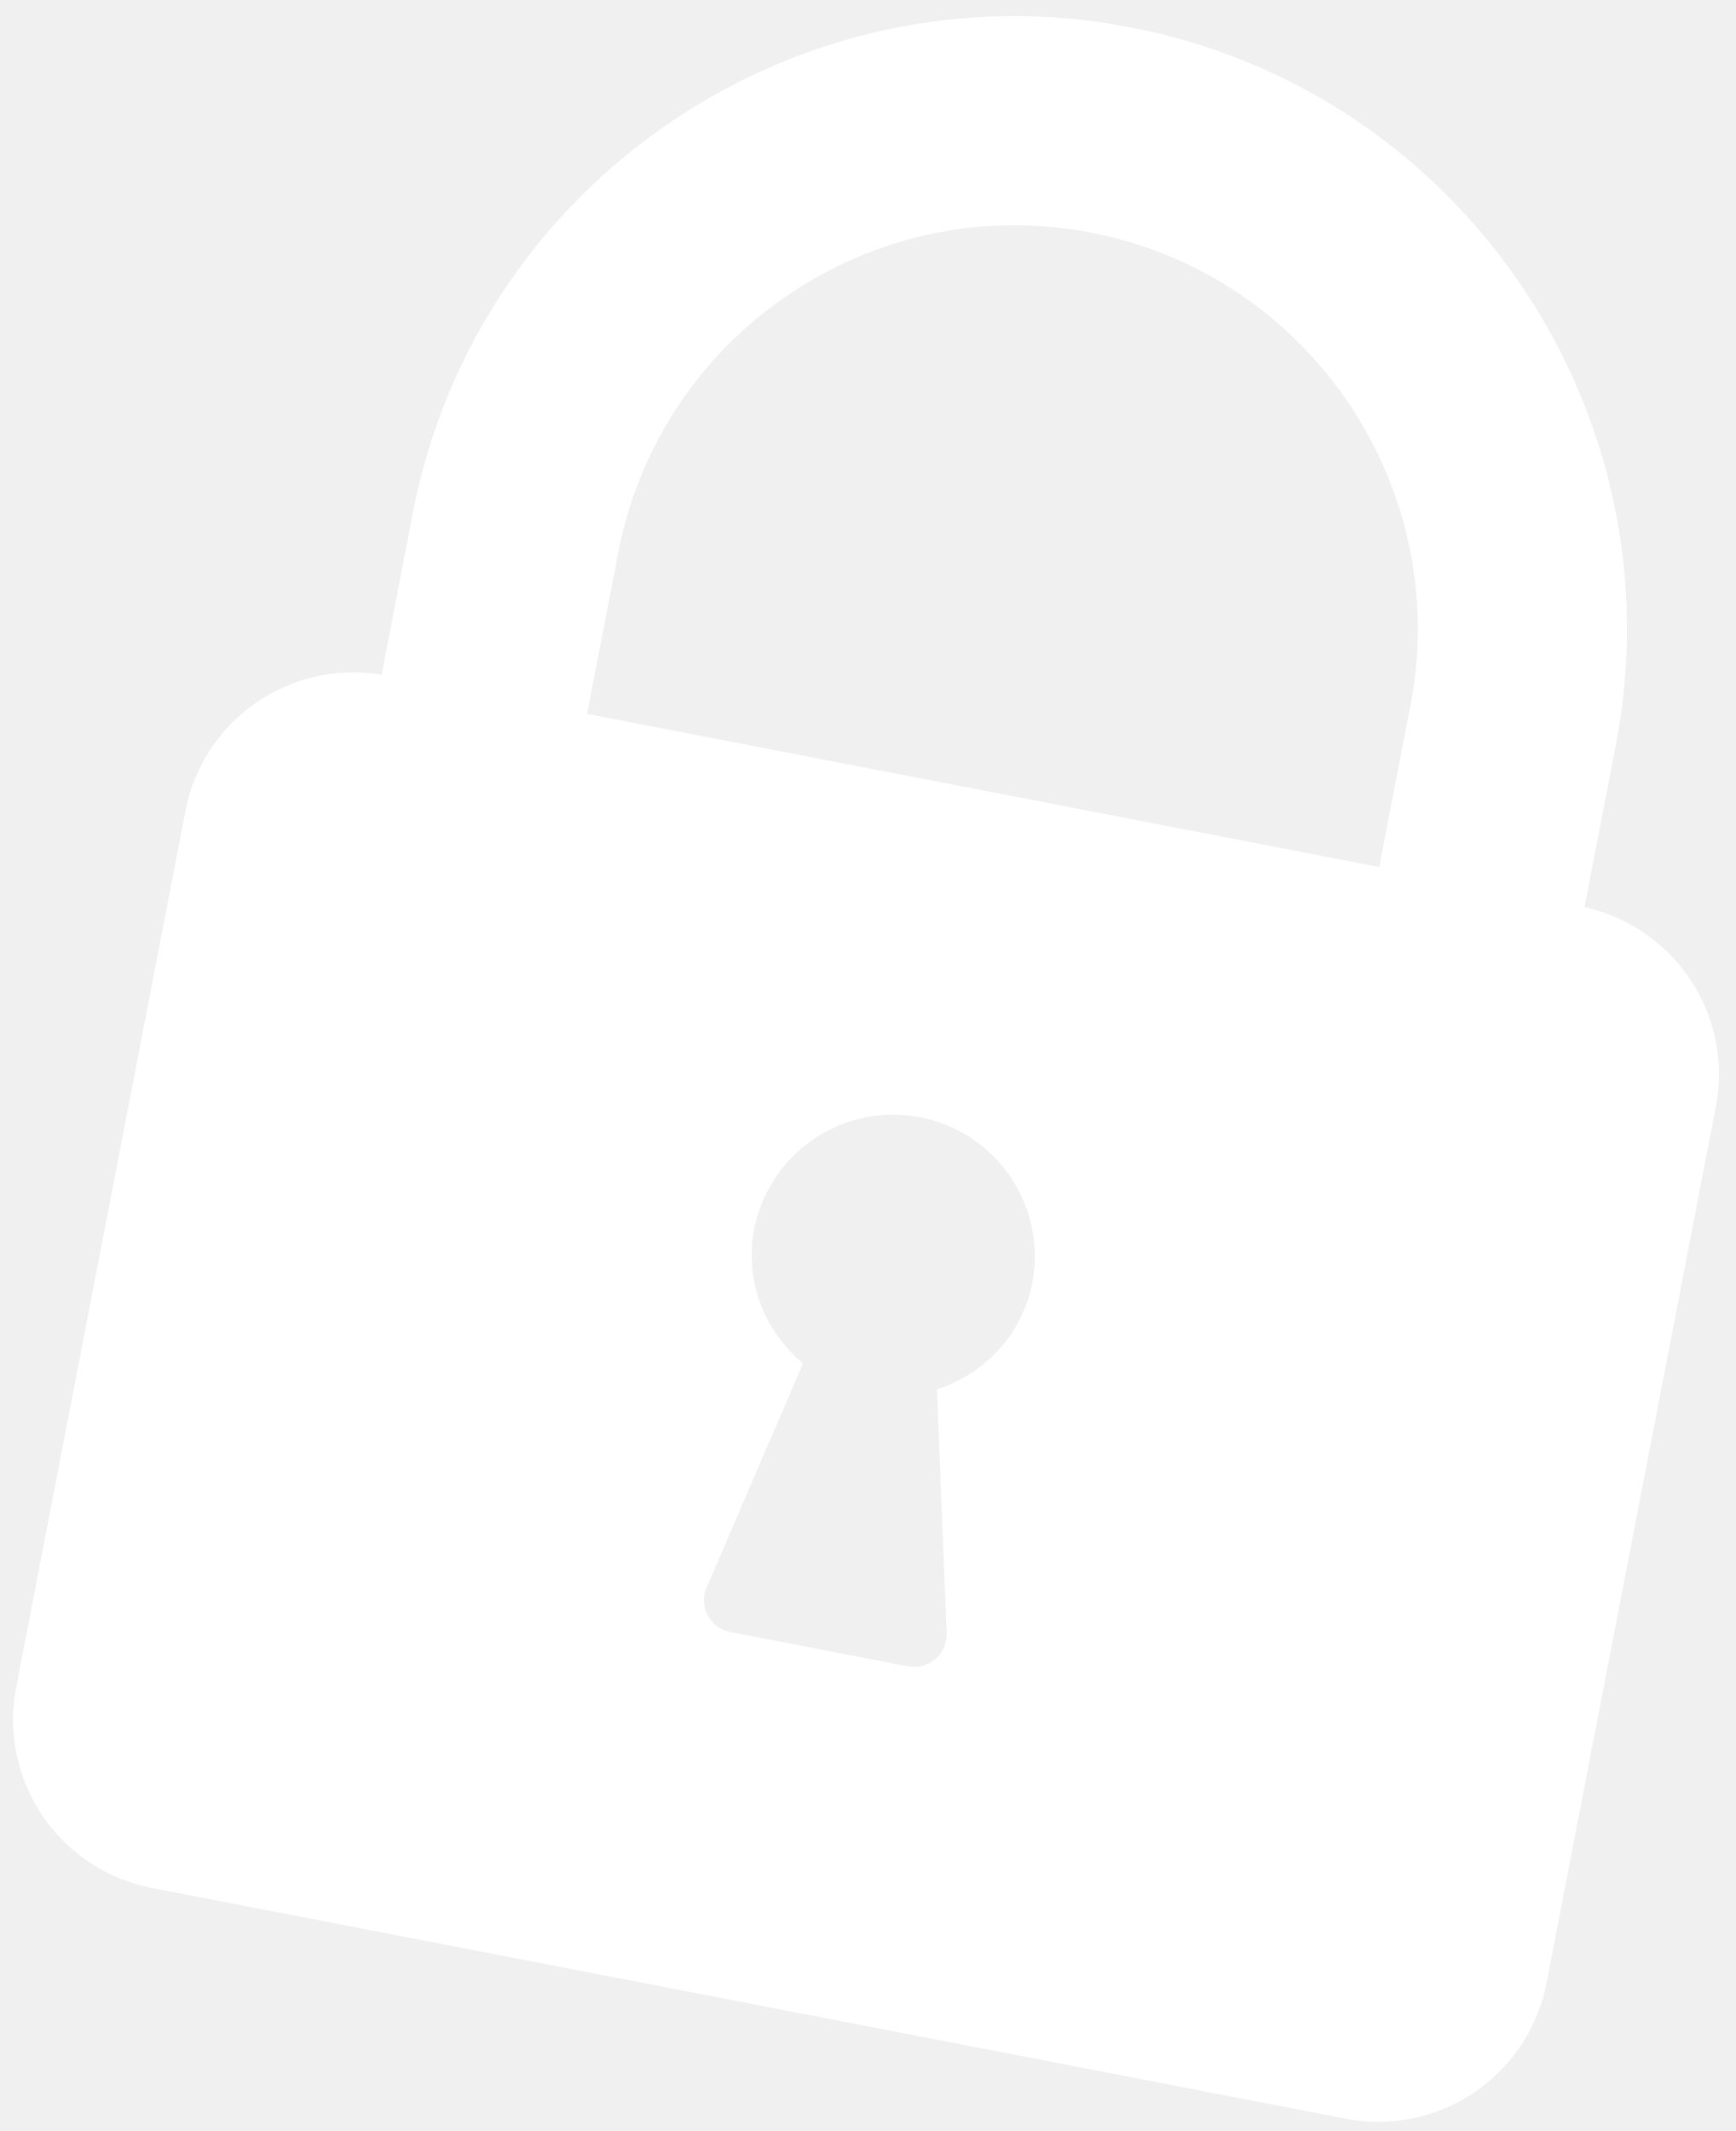
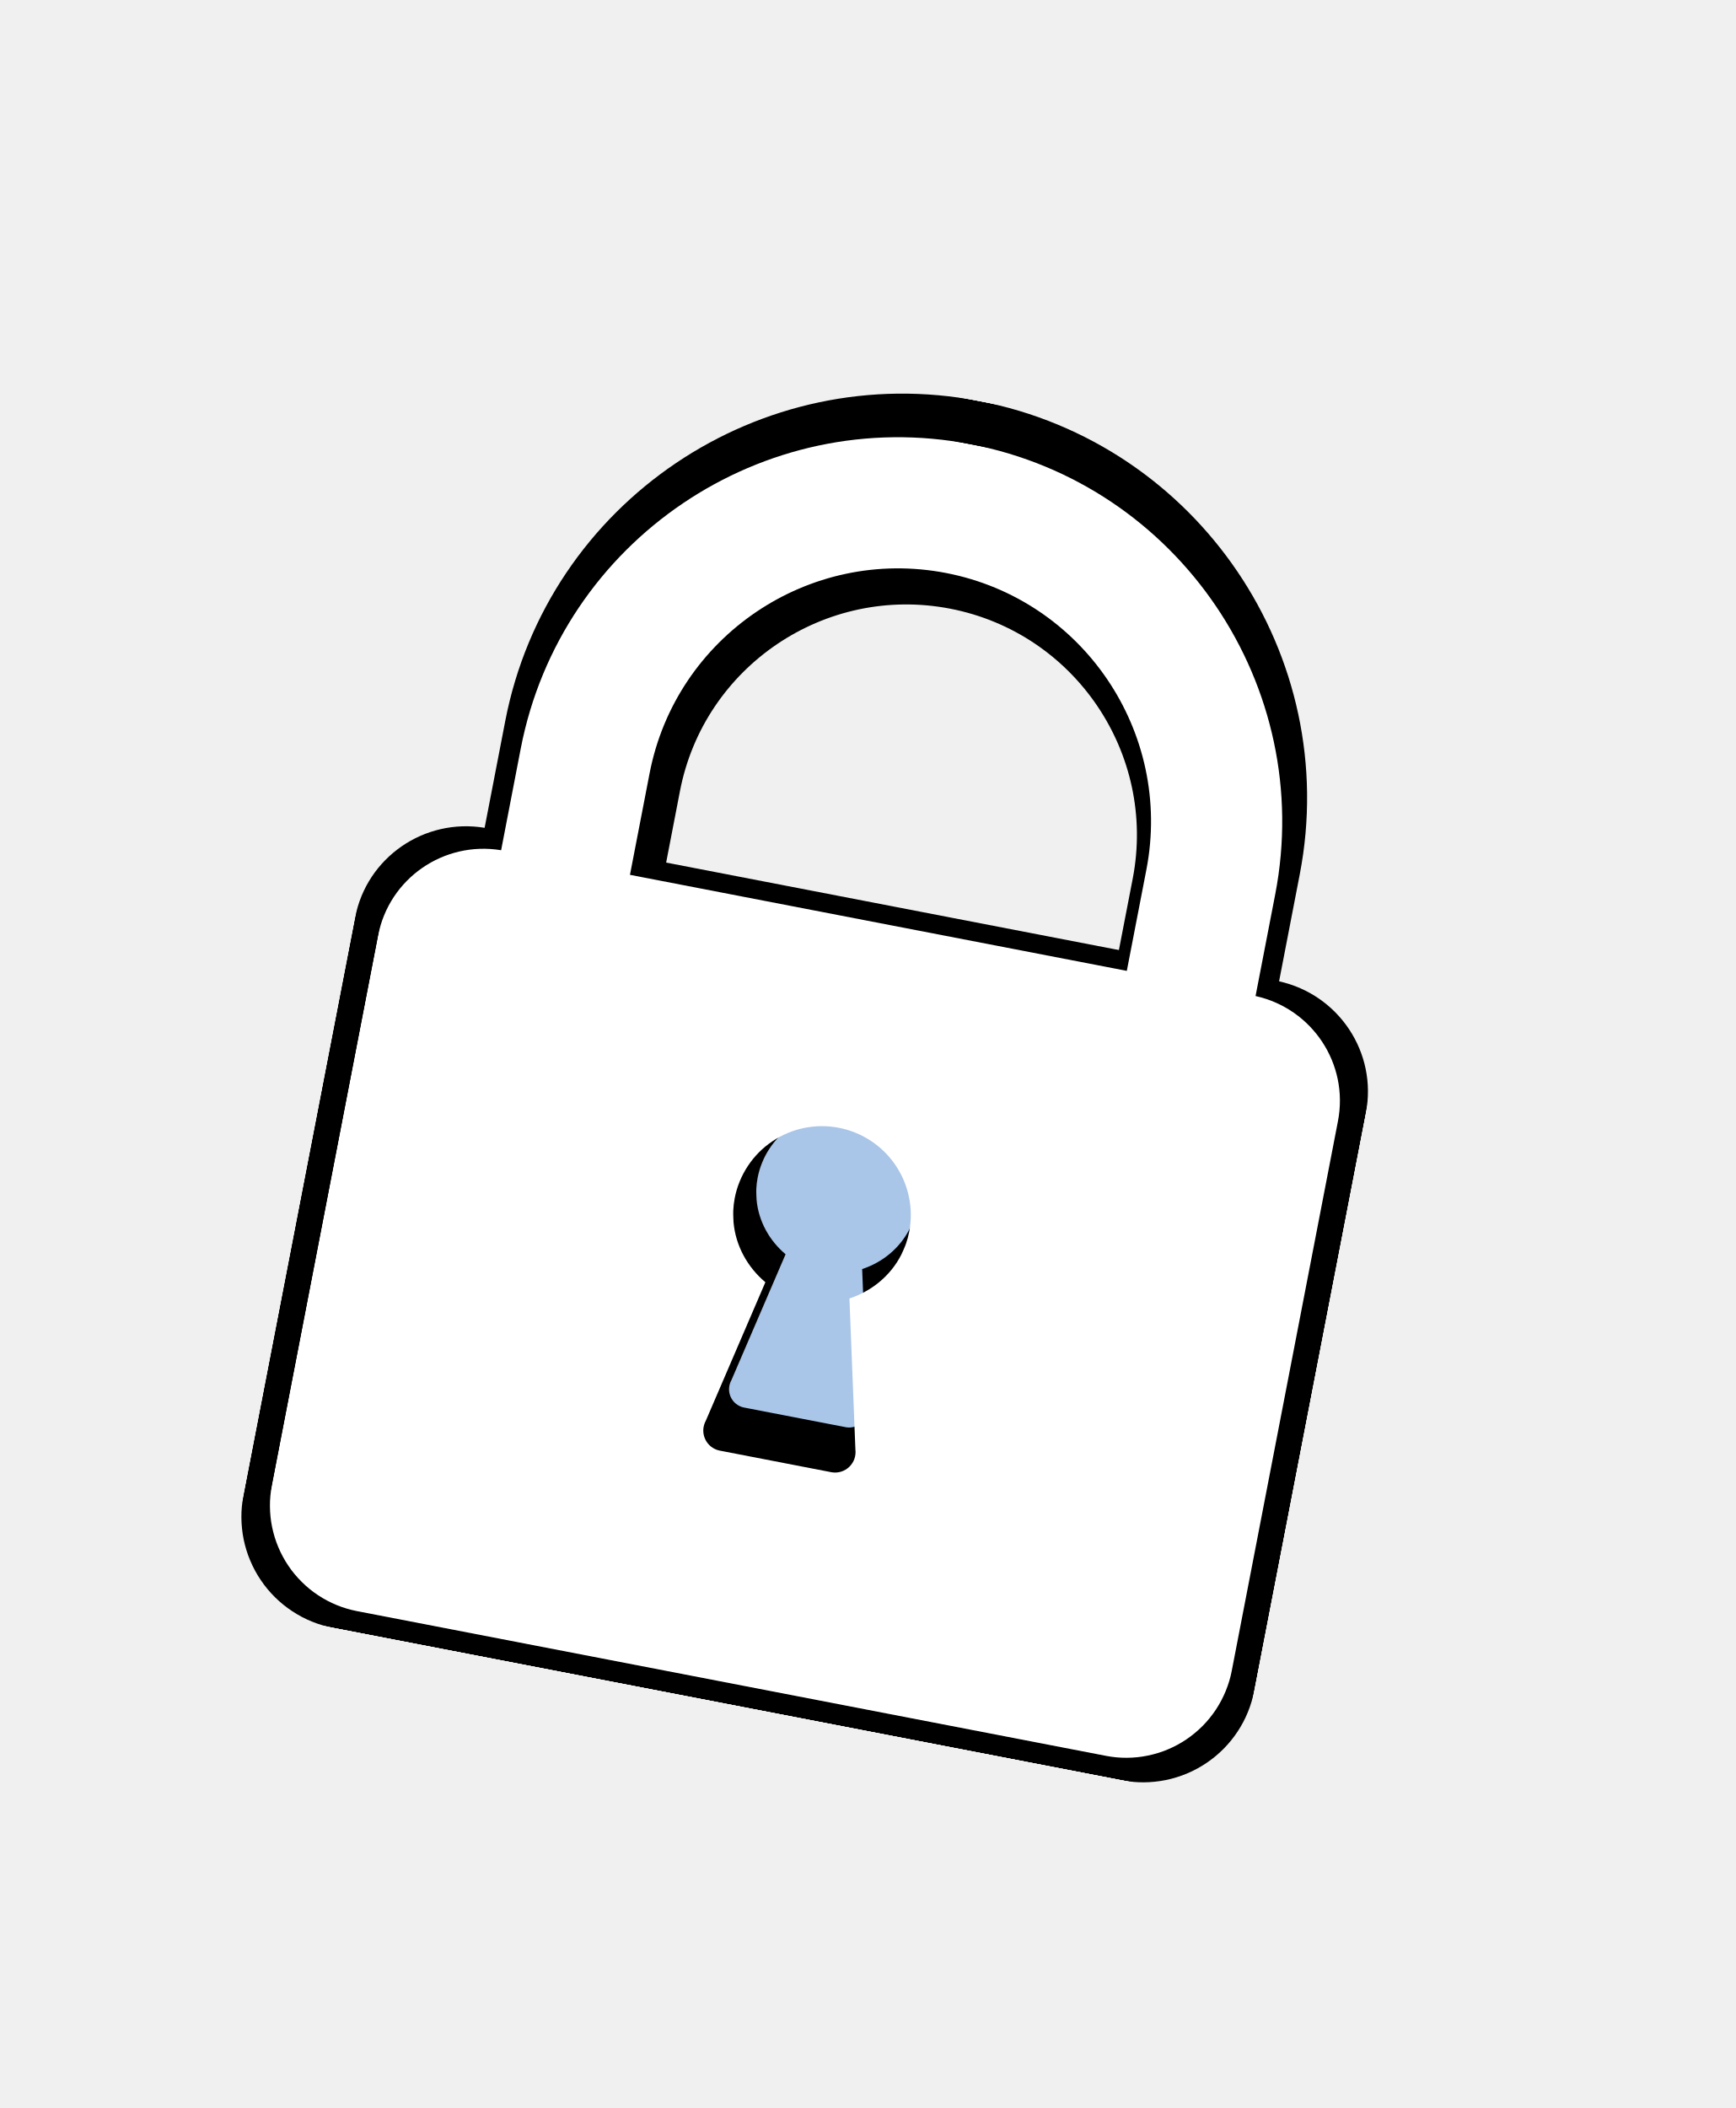
- <svg xmlns="http://www.w3.org/2000/svg" width="79" height="97" viewBox="0 0 79 97" fill="none">
-   <mask id="mask0_82_13960" style="mask-type:luminance" maskUnits="userSpaceOnUse" x="0" y="0" width="79" height="97">
-     <path d="M0.497 0.547H78.613V96.874H0.497V0.547Z" fill="white" />
-   </mask>
-   <g mask="url(#mask0_82_13960)">
-     <mask id="mask1_82_13960" style="mask-type:luminance" maskUnits="userSpaceOnUse" x="-1" y="-6" width="88" height="104">
-       <path d="M16.62 -5.492L86.493 8.011L69.104 97.999L-0.77 84.498L16.62 -5.492Z" fill="white" />
+ <svg xmlns="http://www.w3.org/2000/svg" width="126" height="153" viewBox="0 0 126 153" fill="none">
+   <g clip-path="url(#clip0_82_13825)">
+     <mask id="mask0_82_13825" style="mask-type:luminance" maskUnits="userSpaceOnUse" x="-171" y="-159" width="467" height="467">
+       <path d="M295.058 -158.232H-170.763V307.588H295.058V-158.232Z" fill="black" fill-opacity="0.15" />
    </mask>
-     <g mask="url(#mask1_82_13960)">
-       <mask id="mask2_82_13960" style="mask-type:luminance" maskUnits="userSpaceOnUse" x="-1" y="-6" width="88" height="104">
-         <path d="M16.62 -5.492L86.493 8.011L69.104 97.999L-0.77 84.498L16.62 -5.492Z" fill="white" />
+     <g mask="url(#mask0_82_13825)">
+       <mask id="mask1_82_13825" style="mask-type:luminance" maskUnits="userSpaceOnUse" x="45" y="37" width="95" height="96">
+         <path d="M139.308 37.776H45.377V132.187H139.308V37.776Z" fill="white" />
      </mask>
-       <g mask="url(#mask2_82_13960)">
-         <path d="M72.137 41.293L73.564 33.913C76.48 18.819 66.57 4.159 51.476 1.243C36.382 -1.674 21.718 8.233 18.799 23.331L17.375 30.71C13.219 30.023 9.246 32.749 8.443 36.91L0.736 76.794C0.688 77.045 0.65 77.298 0.628 77.552C0.603 77.807 0.592 78.061 0.594 78.318C0.596 78.573 0.609 78.827 0.635 79.082C0.661 79.336 0.701 79.589 0.751 79.838C0.804 80.089 0.867 80.336 0.942 80.581C1.017 80.825 1.105 81.064 1.204 81.3C1.303 81.536 1.414 81.766 1.536 81.991C1.657 82.216 1.788 82.434 1.932 82.646C2.075 82.858 2.228 83.062 2.391 83.258C2.554 83.455 2.728 83.642 2.91 83.822C3.091 84.001 3.28 84.174 3.479 84.335C3.677 84.496 3.883 84.645 4.097 84.786C4.31 84.928 4.529 85.057 4.755 85.177C4.982 85.297 5.212 85.404 5.45 85.501C5.686 85.596 5.927 85.683 6.173 85.754C6.416 85.827 6.665 85.888 6.916 85.937L61.268 96.439C61.519 96.488 61.772 96.523 62.026 96.548C62.281 96.572 62.536 96.583 62.792 96.582C63.047 96.58 63.301 96.567 63.556 96.54C63.81 96.514 64.063 96.475 64.312 96.422C64.563 96.372 64.81 96.308 65.055 96.233C65.299 96.158 65.538 96.07 65.774 95.971C66.01 95.872 66.24 95.761 66.465 95.64C66.69 95.518 66.909 95.385 67.12 95.243C67.332 95.099 67.536 94.947 67.732 94.782C67.929 94.62 68.118 94.447 68.298 94.266C68.478 94.084 68.648 93.893 68.809 93.695C68.97 93.496 69.12 93.292 69.262 93.079C69.402 92.865 69.531 92.645 69.651 92.42C69.771 92.193 69.878 91.961 69.975 91.725C70.07 91.488 70.157 91.248 70.23 91.003C70.303 90.758 70.363 90.51 70.411 90.26L78.118 50.374C78.923 46.213 76.25 42.203 72.137 41.293ZM46.758 59.283C46.68 59.513 46.442 60.03 46.421 60.069C45.641 61.601 44.265 62.715 42.657 63.244L43.091 74.205C43.104 74.319 43.106 74.435 43.093 74.549C43.081 74.666 43.055 74.778 43.018 74.886C42.979 74.997 42.928 75.1 42.864 75.197C42.803 75.295 42.73 75.385 42.645 75.465C42.561 75.546 42.469 75.615 42.37 75.673C42.269 75.733 42.164 75.778 42.054 75.813C41.943 75.847 41.829 75.868 41.713 75.875C41.597 75.882 41.483 75.877 41.369 75.858L33.22 74.282C33.105 74.257 32.997 74.22 32.892 74.169C32.787 74.121 32.69 74.059 32.6 73.986C32.51 73.913 32.43 73.831 32.358 73.739C32.287 73.647 32.227 73.548 32.181 73.441C32.132 73.337 32.098 73.226 32.076 73.112C32.053 72.999 32.046 72.883 32.05 72.767C32.055 72.651 32.074 72.539 32.106 72.427C32.138 72.314 32.181 72.21 32.237 72.107L36.556 62.065C35.26 60.975 34.399 59.427 34.245 57.716C34.242 57.673 34.212 57.106 34.225 56.861C34.238 56.559 34.274 56.262 34.33 55.966C34.41 55.55 34.53 55.146 34.691 54.753C34.85 54.362 35.047 53.989 35.281 53.635C35.513 53.281 35.779 52.954 36.076 52.652C36.374 52.351 36.698 52.083 37.05 51.846C37.4 51.608 37.771 51.407 38.162 51.243C38.551 51.078 38.954 50.955 39.369 50.868C39.785 50.784 40.204 50.741 40.627 50.737C41.05 50.736 41.47 50.775 41.887 50.855C42.303 50.936 42.707 51.056 43.098 51.215C43.492 51.376 43.864 51.572 44.216 51.806C44.57 52.038 44.897 52.304 45.199 52.602C45.5 52.901 45.77 53.225 46.006 53.575C46.243 53.927 46.444 54.298 46.608 54.687C46.771 55.079 46.897 55.481 46.981 55.897C47.067 56.31 47.11 56.73 47.112 57.155C47.114 57.578 47.075 57.997 46.994 58.413C46.936 58.708 46.859 58.999 46.758 59.283ZM62.792 39.466L26.727 32.496L28.15 25.137C30.071 15.191 39.721 8.665 49.669 10.588C59.617 12.511 66.136 22.161 64.215 32.107L62.792 39.466Z" fill="white" />
+       <g mask="url(#mask1_82_13825)">
+         <mask id="mask2_82_13825" style="mask-type:luminance" maskUnits="userSpaceOnUse" x="45" y="38" width="95" height="94">
+           <path d="M45.53 38.16H139.27V131.898H45.53V38.16Z" fill="white" />
+         </mask>
+         <g mask="url(#mask2_82_13825)">
+           <mask id="mask3_82_13825" style="mask-type:luminance" maskUnits="userSpaceOnUse" x="45" y="37" width="95" height="96">
+             <path d="M139.308 37.776H45.377V132.187H139.308V37.776Z" fill="white" />
+           </mask>
+           <g mask="url(#mask3_82_13825)">
+             <mask id="mask4_82_13825" style="mask-type:luminance" maskUnits="userSpaceOnUse" x="58" y="69" width="41" height="40">
+               <path d="M58.315 69.406H98.571V108.704H58.315V69.406Z" fill="white" />
+             </mask>
+             <g mask="url(#mask4_82_13825)">
+               <mask id="mask5_82_13825" style="mask-type:luminance" maskUnits="userSpaceOnUse" x="58" y="69" width="41" height="41">
+                 <path d="M78.586 69.591L98.373 89.378L78.174 109.579L58.385 89.79L78.586 69.591Z" fill="white" />
+               </mask>
+               <g mask="url(#mask5_82_13825)">
+                 <mask id="mask6_82_13825" style="mask-type:luminance" maskUnits="userSpaceOnUse" x="53" y="54" width="57" height="56">
+                   <path d="M85.282 54.244L109.606 78.567L78.273 109.9L53.95 85.576L85.282 54.244Z" fill="white" />
+                 </mask>
+                 <g mask="url(#mask6_82_13825)">
+                   <mask id="mask7_82_13825" style="mask-type:luminance" maskUnits="userSpaceOnUse" x="53" y="54" width="57" height="56">
+                     <path d="M85.282 54.244L109.606 78.567L78.273 109.9L53.95 85.576L85.282 54.244Z" fill="white" />
+                   </mask>
+                   <g mask="url(#mask7_82_13825)">
+                     <path d="M94.893 88.069L97.463 85.499C102.722 80.24 102.712 71.674 97.445 66.406C92.179 61.138 83.61 61.127 78.352 66.387L75.781 68.957C74.299 67.553 71.966 67.566 70.517 69.017L56.625 82.909C56.449 83.085 56.292 83.276 56.155 83.482C56.017 83.688 55.901 83.905 55.807 84.134C55.712 84.364 55.64 84.6 55.592 84.843C55.543 85.087 55.52 85.332 55.52 85.579C55.52 85.828 55.545 86.073 55.593 86.317C55.642 86.56 55.713 86.796 55.809 87.026C55.904 87.254 56.02 87.474 56.159 87.679C56.297 87.885 56.453 88.076 56.629 88.252L75.598 107.222C75.772 107.396 75.963 107.553 76.171 107.691C76.377 107.83 76.594 107.946 76.824 108.042C77.053 108.137 77.288 108.208 77.532 108.257C77.775 108.305 78.022 108.33 78.269 108.33C78.518 108.33 78.764 108.305 79.007 108.259C79.25 108.21 79.486 108.139 79.715 108.043C79.945 107.95 80.162 107.834 80.368 107.695C80.574 107.559 80.765 107.401 80.941 107.225L94.833 93.333C96.284 91.882 96.297 89.55 94.893 88.069ZM79.836 88.389C79.741 88.46 79.507 88.602 79.488 88.612C78.76 89.012 77.906 89.087 77.118 88.863L74.323 93.372C74.273 93.473 74.201 93.559 74.11 93.627C74.018 93.694 73.915 93.737 73.803 93.756C73.69 93.777 73.58 93.769 73.471 93.736C73.363 93.702 73.267 93.646 73.185 93.567L70.341 90.723C70.263 90.641 70.207 90.546 70.173 90.437C70.139 90.328 70.132 90.216 70.15 90.106C70.171 89.993 70.214 89.89 70.281 89.799C70.349 89.707 70.435 89.636 70.536 89.585L74.988 86.732C74.763 85.944 74.836 85.09 75.239 84.362C75.248 84.344 75.39 84.109 75.461 84.014C75.549 83.896 75.643 83.787 75.746 83.684C75.892 83.538 76.049 83.409 76.219 83.295C76.39 83.181 76.57 83.085 76.759 83.007C76.948 82.928 77.142 82.87 77.345 82.831C77.545 82.79 77.749 82.771 77.953 82.771C78.159 82.771 78.361 82.792 78.563 82.831C78.764 82.87 78.96 82.93 79.149 83.009C79.338 83.087 79.518 83.185 79.688 83.299C79.861 83.413 80.018 83.542 80.162 83.686C80.308 83.832 80.437 83.99 80.551 84.16C80.666 84.33 80.763 84.512 80.842 84.701C80.92 84.89 80.978 85.087 81.019 85.287C81.059 85.487 81.079 85.691 81.079 85.895C81.079 86.101 81.061 86.303 81.019 86.506C80.98 86.706 80.92 86.903 80.843 87.092C80.765 87.281 80.668 87.46 80.555 87.631C80.441 87.801 80.312 87.958 80.166 88.103C80.063 88.206 79.952 88.301 79.836 88.389ZM91.638 84.798L79.05 72.213L81.615 69.65C85.078 66.185 90.718 66.189 94.191 69.661C97.662 73.132 97.665 78.77 94.2 82.236L91.638 84.798Z" fill="black" />
+                   </g>
+                 </g>
+               </g>
+             </g>
+             <mask id="mask8_82_13825" style="mask-type:luminance" maskUnits="userSpaceOnUse" x="47" y="51" width="79" height="79">
+               <path d="M47.775 51.675H125.412V129.312H47.775V51.675Z" fill="white" />
+             </mask>
+             <g mask="url(#mask8_82_13825)">
+               <mask id="mask9_82_13825" style="mask-type:luminance" maskUnits="userSpaceOnUse" x="45" y="38" width="95" height="94">
+                 <path d="M98.375 38.27L139.189 79.085L86.418 131.853L45.606 91.039L98.375 38.27Z" fill="white" />
+               </mask>
+               <g mask="url(#mask9_82_13825)">
+                 <mask id="mask10_82_13825" style="mask-type:luminance" maskUnits="userSpaceOnUse" x="45" y="38" width="95" height="94">
+                   <path d="M98.377 38.27L139.191 79.085L86.421 131.853L45.608 91.039L98.377 38.27Z" fill="white" />
+                 </mask>
+                 <g mask="url(#mask10_82_13825)">
+                   <mask id="mask11_82_13825" style="mask-type:luminance" maskUnits="userSpaceOnUse" x="45" y="38" width="95" height="94">
+                     <path d="M98.379 38.27L139.193 79.085L86.422 131.853L45.61 91.039L98.379 38.27Z" fill="white" />
+                   </mask>
+                   <g mask="url(#mask11_82_13825)">
+                     <path d="M114.423 95.098L118.752 90.77C127.608 81.914 127.623 67.514 118.787 58.678C109.949 49.84 95.548 49.851 86.691 58.708L82.361 63.038C79.877 60.683 75.957 60.715 73.516 63.156L50.115 86.554C49.822 86.85 49.558 87.172 49.325 87.519C49.093 87.865 48.897 88.232 48.738 88.617C48.577 89.001 48.457 89.4 48.374 89.808C48.292 90.218 48.251 90.63 48.251 91.047C48.251 91.465 48.29 91.877 48.371 92.287C48.453 92.695 48.573 93.092 48.732 93.477C48.891 93.861 49.086 94.228 49.318 94.574C49.548 94.921 49.81 95.241 50.106 95.535L81.927 127.355C82.221 127.651 82.541 127.913 82.887 128.145C83.234 128.376 83.6 128.57 83.984 128.729C84.37 128.888 84.767 129.01 85.175 129.091C85.585 129.171 85.997 129.212 86.414 129.21C86.832 129.21 87.243 129.169 87.653 129.087C88.061 129.006 88.46 128.885 88.844 128.726C89.23 128.565 89.597 128.37 89.943 128.138C90.291 127.906 90.611 127.642 90.907 127.346L114.306 103.947C116.747 101.506 116.778 97.584 114.423 95.098ZM89.114 95.686C88.954 95.806 88.558 96.046 88.528 96.062C87.302 96.74 85.868 96.866 84.542 96.491L79.83 104.082C79.787 104.166 79.737 104.245 79.675 104.318C79.615 104.389 79.546 104.455 79.471 104.511C79.394 104.567 79.314 104.614 79.226 104.651C79.139 104.687 79.05 104.715 78.956 104.73C78.862 104.747 78.769 104.752 78.675 104.747C78.582 104.739 78.488 104.724 78.398 104.696C78.308 104.668 78.222 104.631 78.142 104.584C78.059 104.535 77.984 104.479 77.917 104.414L73.145 99.644C73.08 99.574 73.023 99.499 72.977 99.419C72.928 99.337 72.891 99.252 72.864 99.161C72.836 99.071 72.82 98.979 72.814 98.885C72.808 98.79 72.814 98.696 72.829 98.605C72.846 98.511 72.872 98.421 72.909 98.333C72.947 98.247 72.994 98.167 73.05 98.09C73.106 98.013 73.169 97.946 73.243 97.884C73.314 97.824 73.392 97.772 73.477 97.729L80.97 92.919C80.596 91.594 80.721 90.16 81.399 88.936C81.416 88.904 81.656 88.507 81.775 88.348C81.921 88.151 82.082 87.966 82.254 87.792C82.5 87.549 82.764 87.329 83.052 87.138C83.338 86.946 83.64 86.785 83.96 86.652C84.278 86.519 84.606 86.42 84.945 86.352C85.282 86.285 85.624 86.251 85.969 86.249C86.313 86.249 86.654 86.283 86.993 86.35C87.33 86.416 87.659 86.515 87.977 86.646C88.296 86.779 88.597 86.94 88.883 87.131C89.17 87.322 89.436 87.539 89.679 87.782C89.922 88.026 90.139 88.292 90.33 88.578C90.521 88.865 90.682 89.166 90.815 89.484C90.946 89.804 91.046 90.132 91.113 90.469C91.178 90.808 91.212 91.148 91.212 91.493C91.212 91.837 91.177 92.18 91.109 92.517C91.042 92.856 90.943 93.183 90.81 93.503C90.677 93.822 90.516 94.123 90.323 94.411C90.132 94.698 89.913 94.964 89.67 95.207C89.496 95.379 89.31 95.54 89.114 95.686ZM108.963 89.613L87.848 68.499L92.165 64.182C98 58.347 107.48 58.336 113.304 64.159C119.128 69.983 119.113 79.461 113.28 85.296L108.963 89.613Z" fill="black" />
+                   </g>
+                 </g>
+               </g>
+             </g>
+             <mask id="mask12_82_13825" style="mask-type:luminance" maskUnits="userSpaceOnUse" x="54" y="56" width="68" height="68">
+               <path d="M54.482 56.467H121.576V123.56H54.482V56.467Z" fill="white" />
+             </mask>
+             <g mask="url(#mask12_82_13825)">
+               <mask id="mask13_82_13825" style="mask-type:luminance" maskUnits="userSpaceOnUse" x="52" y="45" width="82" height="81">
+                 <path d="M97.983 45.009L133.437 80.463L88.087 125.811L52.633 90.357L97.983 45.009Z" fill="white" />
+               </mask>
+               <g mask="url(#mask13_82_13825)">
+                 <mask id="mask14_82_13825" style="mask-type:luminance" maskUnits="userSpaceOnUse" x="52" y="45" width="82" height="81">
+                   <path d="M97.983 45.009L133.437 80.463L88.087 125.811L52.633 90.357L97.983 45.009Z" fill="white" />
+                 </mask>
+                 <g mask="url(#mask14_82_13825)">
+                   <mask id="mask15_82_13825" style="mask-type:luminance" maskUnits="userSpaceOnUse" x="52" y="45" width="82" height="81">
+                     <path d="M97.983 45.009L133.437 80.463L88.087 125.811L52.633 90.357L97.983 45.009Z" fill="white" />
+                   </mask>
+                   <g mask="url(#mask15_82_13825)">
+                     <path d="M112.113 94.186L115.833 90.466C123.443 82.856 123.388 70.413 115.711 62.736C108.034 55.059 95.589 54.999 87.979 62.61L84.257 66.332C82.099 64.286 78.71 64.293 76.614 66.392L56.505 86.501C56.252 86.754 56.025 87.029 55.827 87.329C55.627 87.628 55.46 87.943 55.323 88.276C55.187 88.607 55.084 88.95 55.016 89.303C54.947 89.656 54.913 90.013 54.915 90.373C54.917 90.734 54.953 91.089 55.024 91.443C55.097 91.797 55.202 92.141 55.342 92.475C55.48 92.808 55.651 93.124 55.853 93.426C56.053 93.725 56.282 94.004 56.538 94.261L84.184 121.905C84.441 122.161 84.718 122.39 85.019 122.592C85.319 122.794 85.637 122.964 85.97 123.103C86.303 123.242 86.646 123.348 87 123.419C87.354 123.492 87.711 123.528 88.071 123.53C88.432 123.532 88.788 123.498 89.141 123.429C89.495 123.361 89.838 123.258 90.169 123.122C90.502 122.985 90.817 122.818 91.116 122.618C91.414 122.42 91.691 122.193 91.944 121.94L112.053 101.831C114.152 99.733 114.159 96.344 112.113 94.186ZM90.246 94.575C90.109 94.676 89.767 94.882 89.74 94.897C88.685 95.476 87.445 95.579 86.3 95.249L82.264 101.786C82.228 101.859 82.183 101.927 82.131 101.988C82.078 102.05 82.02 102.104 81.955 102.153C81.889 102.202 81.818 102.241 81.743 102.273C81.668 102.305 81.591 102.327 81.511 102.342C81.43 102.355 81.35 102.359 81.268 102.353C81.187 102.348 81.107 102.333 81.03 102.309C80.951 102.284 80.876 102.252 80.805 102.211C80.736 102.168 80.671 102.119 80.611 102.063L76.466 97.919C76.41 97.859 76.361 97.793 76.318 97.724C76.277 97.653 76.245 97.578 76.221 97.501C76.196 97.422 76.181 97.342 76.176 97.261C76.17 97.179 76.174 97.099 76.189 97.018C76.202 96.938 76.224 96.861 76.256 96.786C76.288 96.711 76.327 96.64 76.376 96.575C76.425 96.511 76.479 96.451 76.541 96.398C76.604 96.346 76.672 96.303 76.743 96.266L83.196 92.145C82.866 90.998 82.968 89.758 83.548 88.704C83.563 88.676 83.767 88.336 83.87 88.199C83.995 88.029 84.134 87.87 84.282 87.722C84.491 87.512 84.72 87.325 84.967 87.16C85.214 86.995 85.474 86.857 85.749 86.745C86.025 86.63 86.307 86.546 86.599 86.49C86.891 86.432 87.185 86.404 87.483 86.406C87.78 86.407 88.076 86.438 88.368 86.496C88.66 86.555 88.945 86.643 89.22 86.758C89.497 86.874 89.759 87.014 90.006 87.181C90.255 87.347 90.486 87.536 90.697 87.748C90.909 87.959 91.098 88.19 91.264 88.437C91.431 88.686 91.571 88.948 91.686 89.223C91.802 89.5 91.889 89.783 91.948 90.077C92.007 90.369 92.037 90.663 92.039 90.96C92.039 91.26 92.013 91.554 91.955 91.846C91.899 92.138 91.813 92.421 91.701 92.696C91.588 92.971 91.45 93.231 91.285 93.478C91.12 93.725 90.933 93.954 90.723 94.161C90.573 94.311 90.414 94.448 90.246 94.575ZM107.367 89.42L89.023 71.076L92.734 67.367C97.747 62.352 105.939 62.388 110.999 67.448C116.059 72.506 116.091 80.696 111.078 85.711L107.367 89.42Z" fill="black" />
+                   </g>
+                 </g>
+               </g>
+             </g>
+             <mask id="mask16_82_13825" style="mask-type:luminance" maskUnits="userSpaceOnUse" x="50" y="54" width="74" height="74">
+               <path d="M50.168 54.071H123.492V127.395H50.168V54.071Z" fill="white" />
+             </mask>
+             <g mask="url(#mask16_82_13825)">
+               <mask id="mask17_82_13825" style="mask-type:luminance" maskUnits="userSpaceOnUse" x="47" y="41" width="90" height="89">
+                 <path d="M97.661 41.042L136.414 79.795L86.53 129.679L47.777 90.926L97.661 41.042Z" fill="white" />
+               </mask>
+               <g mask="url(#mask17_82_13825)">
+                 <mask id="mask18_82_13825" style="mask-type:luminance" maskUnits="userSpaceOnUse" x="47" y="41" width="90" height="89">
+                   <path d="M97.664 41.042L136.417 79.795L86.533 129.679L47.78 90.926L97.664 41.042Z" fill="white" />
+                 </mask>
+                 <g mask="url(#mask18_82_13825)">
+                   <mask id="mask19_82_13825" style="mask-type:luminance" maskUnits="userSpaceOnUse" x="47" y="41" width="90" height="89">
+                     <path d="M97.665 41.042L136.418 79.795L86.534 129.679L47.781 90.926L97.665 41.042Z" fill="white" />
+                   </mask>
+                   <g mask="url(#mask19_82_13825)">
+                     <path d="M112.983 94.918L117.075 90.823C125.447 82.454 125.432 68.81 117.041 60.42C108.651 52.029 95.007 52.011 86.634 60.382L82.541 64.475C80.183 62.239 76.469 62.262 74.16 64.568L52.041 86.688C51.762 86.967 51.513 87.27 51.294 87.6C51.075 87.927 50.889 88.274 50.739 88.639C50.588 89.004 50.474 89.38 50.399 89.768C50.322 90.153 50.283 90.544 50.283 90.939C50.285 91.335 50.322 91.726 50.401 92.113C50.477 92.501 50.592 92.877 50.743 93.242C50.895 93.609 51.08 93.955 51.301 94.283C51.52 94.612 51.771 94.916 52.05 95.197L82.263 125.409C82.543 125.688 82.847 125.939 83.176 126.158C83.504 126.379 83.85 126.564 84.217 126.716C84.582 126.867 84.958 126.982 85.346 127.058C85.733 127.137 86.125 127.176 86.52 127.176C86.915 127.176 87.306 127.139 87.692 127.062C88.079 126.985 88.455 126.871 88.82 126.721C89.185 126.57 89.532 126.384 89.859 126.165C90.189 125.946 90.492 125.697 90.771 125.418L112.891 103.299C115.199 100.992 115.22 97.276 112.983 94.918ZM89.006 95.421C88.856 95.533 88.481 95.76 88.451 95.777C87.293 96.415 85.934 96.531 84.677 96.174L80.23 103.357C80.188 103.435 80.14 103.51 80.082 103.578C80.025 103.647 79.96 103.707 79.889 103.761C79.816 103.813 79.739 103.858 79.657 103.892C79.574 103.928 79.49 103.952 79.402 103.967C79.314 103.984 79.224 103.988 79.136 103.982C79.046 103.976 78.959 103.959 78.874 103.933C78.788 103.907 78.706 103.871 78.629 103.827C78.552 103.782 78.481 103.727 78.416 103.666L73.885 99.135C73.823 99.072 73.771 99 73.726 98.924C73.679 98.845 73.644 98.764 73.618 98.678C73.591 98.594 73.576 98.506 73.571 98.416C73.565 98.326 73.569 98.239 73.584 98.15C73.599 98.062 73.625 97.976 73.661 97.896C73.694 97.814 73.739 97.737 73.792 97.664C73.846 97.593 73.906 97.527 73.975 97.471C74.043 97.413 74.117 97.364 74.196 97.323L81.285 92.783C80.928 91.525 81.044 90.166 81.684 89.009C81.699 88.979 81.926 88.603 82.038 88.453C82.177 88.266 82.328 88.092 82.493 87.927C82.723 87.697 82.974 87.491 83.245 87.31C83.517 87.128 83.803 86.976 84.105 86.851C84.406 86.725 84.717 86.632 85.037 86.568C85.357 86.505 85.681 86.473 86.007 86.475C86.334 86.475 86.656 86.507 86.976 86.57C87.298 86.634 87.609 86.729 87.91 86.855C88.212 86.98 88.498 87.134 88.772 87.315C89.043 87.497 89.294 87.703 89.526 87.935C89.756 88.165 89.962 88.416 90.144 88.689C90.325 88.961 90.479 89.247 90.604 89.549C90.73 89.85 90.825 90.163 90.889 90.483C90.953 90.803 90.984 91.127 90.986 91.452C90.986 91.78 90.954 92.102 90.891 92.422C90.827 92.742 90.734 93.053 90.608 93.354C90.484 93.658 90.331 93.944 90.149 94.214C89.968 94.485 89.762 94.736 89.532 94.966C89.367 95.131 89.193 95.283 89.006 95.421ZM107.797 89.708L87.751 69.66L91.831 65.581C97.347 60.064 106.329 60.074 111.859 65.603C117.387 71.133 117.395 80.112 111.878 85.627L107.797 89.708Z" fill="black" />
+                   </g>
+                 </g>
+               </g>
+             </g>
+           </g>
+         </g>
+       </g>
+     </g>
+     <mask id="mask20_82_13825" style="mask-type:luminance" maskUnits="userSpaceOnUse" x="28" y="69" width="43" height="45">
+       <path d="M28.602 69.887H70.775V113.018H28.602V69.887Z" fill="white" />
+     </mask>
+     <g mask="url(#mask20_82_13825)">
+       <mask id="mask21_82_13825" style="mask-type:luminance" maskUnits="userSpaceOnUse" x="28" y="70" width="44" height="44">
+         <path d="M35.862 70.027L71.857 76.984L64.833 113.333L28.838 106.377L35.862 70.027Z" fill="white" />
+       </mask>
+       <g mask="url(#mask21_82_13825)">
+         <mask id="mask22_82_13825" style="mask-type:luminance" maskUnits="userSpaceOnUse" x="20" y="48" width="56" height="66">
+           <path d="M31.906 48.679L75.667 57.135L64.757 113.599L20.996 105.143L31.906 48.679Z" fill="white" />
+         </mask>
+         <g mask="url(#mask22_82_13825)">
+           <path d="M66.669 77.971L67.562 73.351C69.388 63.901 63.182 54.722 53.732 52.897C44.282 51.07 35.102 57.274 33.274 66.726L32.381 71.346C29.779 70.916 27.293 72.623 26.79 75.229L21.964 100.2C21.904 100.514 21.874 100.832 21.876 101.153C21.877 101.475 21.909 101.791 21.975 102.105C22.038 102.42 22.132 102.725 22.258 103.021C22.381 103.317 22.533 103.597 22.712 103.863C22.892 104.129 23.096 104.374 23.325 104.601C23.553 104.826 23.8 105.028 24.068 105.204C24.335 105.38 24.618 105.529 24.916 105.651C25.212 105.771 25.518 105.863 25.833 105.924L59.863 112.499C60.179 112.561 60.497 112.591 60.818 112.589C61.138 112.587 61.456 112.553 61.77 112.49C62.085 112.426 62.39 112.33 62.686 112.207C62.982 112.081 63.261 111.93 63.526 111.75C63.792 111.57 64.039 111.366 64.264 111.138C64.49 110.911 64.691 110.662 64.869 110.395C65.045 110.127 65.194 109.844 65.314 109.549C65.436 109.251 65.528 108.944 65.587 108.629L70.413 83.659C70.917 81.053 69.243 78.542 66.669 77.971ZM50.78 89.235C50.729 89.381 50.579 89.703 50.568 89.728C50.08 90.686 49.218 91.384 48.211 91.716L48.483 98.579C48.492 98.65 48.492 98.723 48.485 98.794C48.477 98.867 48.46 98.938 48.436 99.005C48.412 99.075 48.382 99.138 48.342 99.2C48.301 99.262 48.256 99.316 48.204 99.367C48.151 99.417 48.093 99.46 48.032 99.498C47.968 99.535 47.902 99.563 47.833 99.586C47.764 99.606 47.693 99.619 47.62 99.623C47.549 99.629 47.476 99.625 47.404 99.614L42.301 98.627C42.23 98.612 42.163 98.588 42.097 98.556C42.032 98.526 41.97 98.487 41.914 98.442C41.858 98.395 41.807 98.344 41.762 98.287C41.719 98.228 41.682 98.167 41.652 98.101C41.622 98.034 41.599 97.966 41.586 97.895C41.573 97.824 41.567 97.751 41.569 97.678C41.573 97.607 41.584 97.536 41.605 97.465C41.624 97.395 41.652 97.328 41.687 97.264L44.392 90.978C43.58 90.295 43.041 89.327 42.945 88.254C42.941 88.228 42.925 87.872 42.932 87.719C42.94 87.532 42.962 87.344 42.998 87.159C43.048 86.899 43.123 86.646 43.222 86.399C43.323 86.154 43.447 85.922 43.593 85.699C43.739 85.478 43.904 85.274 44.091 85.085C44.278 84.896 44.48 84.727 44.699 84.579C44.92 84.43 45.152 84.304 45.396 84.201C45.641 84.098 45.894 84.022 46.152 83.967C46.412 83.915 46.674 83.887 46.94 83.885C47.206 83.885 47.468 83.909 47.728 83.958C47.989 84.009 48.241 84.085 48.488 84.184C48.734 84.286 48.966 84.407 49.188 84.553C49.409 84.699 49.613 84.866 49.803 85.053C49.992 85.24 50.16 85.442 50.308 85.663C50.456 85.882 50.581 86.115 50.684 86.358C50.787 86.603 50.866 86.856 50.918 87.116C50.972 87.374 50.999 87.638 51.001 87.902C51.002 88.168 50.976 88.43 50.926 88.691C50.89 88.876 50.842 89.057 50.78 89.235ZM60.818 76.827L38.237 72.464L39.128 67.857C40.332 61.63 46.373 57.544 52.601 58.747C58.829 59.951 62.912 65.994 61.709 72.22L60.818 76.827Z" fill="#A9C5E7" />
+         </g>
+       </g>
+     </g>
+     <mask id="mask23_82_13825" style="mask-type:luminance" maskUnits="userSpaceOnUse" x="17" y="28" width="83" height="102">
+       <path d="M17.101 28.192H99.53V129.791H17.101V28.192Z" fill="white" />
+     </mask>
+     <g mask="url(#mask23_82_13825)">
+       <mask id="mask24_82_13825" style="mask-type:luminance" maskUnits="userSpaceOnUse" x="16" y="22" width="92" height="109">
+         <path d="M34.37 22.014L107.774 36.198L89.497 130.775L16.095 116.59L34.37 22.014Z" fill="white" />
+       </mask>
+       <g mask="url(#mask24_82_13825)">
+         <mask id="mask25_82_13825" style="mask-type:luminance" maskUnits="userSpaceOnUse" x="16" y="22" width="92" height="109">
+           <path d="M34.37 22.014L107.775 36.198L89.498 130.775L16.096 116.59L34.37 22.014Z" fill="white" />
+         </mask>
+         <g mask="url(#mask25_82_13825)">
+           <mask id="mask26_82_13825" style="mask-type:luminance" maskUnits="userSpaceOnUse" x="16" y="22" width="92" height="109">
+             <path d="M34.372 22.014L107.777 36.198L89.5 130.775L16.098 116.59L34.372 22.014Z" fill="white" />
+           </mask>
+           <g mask="url(#mask26_82_13825)">
+             <path d="M92.845 71.225L94.344 63.466C97.412 47.595 86.972 32.177 71.077 29.107C55.183 26.035 39.745 36.449 36.676 52.324L35.177 60.083C30.802 59.359 26.62 62.225 25.776 66.6L17.671 108.537C17.619 108.801 17.582 109.067 17.557 109.334C17.531 109.602 17.52 109.87 17.522 110.139C17.524 110.407 17.538 110.675 17.567 110.942C17.595 111.21 17.634 111.476 17.688 111.738C17.743 112.002 17.81 112.262 17.889 112.519C17.969 112.775 18.061 113.028 18.166 113.275C18.269 113.524 18.387 113.765 18.514 114.001C18.641 114.239 18.782 114.467 18.933 114.69C19.083 114.913 19.244 115.128 19.416 115.334C19.588 115.542 19.77 115.74 19.961 115.929C20.152 116.119 20.352 116.296 20.562 116.467C20.771 116.635 20.987 116.794 21.212 116.942C21.436 117.09 21.668 117.227 21.906 117.354C22.144 117.48 22.387 117.592 22.636 117.693C22.887 117.796 23.14 117.884 23.398 117.961C23.656 118.037 23.916 118.101 24.18 118.153L81.416 129.213C81.68 129.264 81.948 129.301 82.215 129.328C82.483 129.352 82.751 129.363 83.02 129.363C83.29 129.361 83.558 129.346 83.825 129.318C84.093 129.29 84.359 129.251 84.623 129.197C84.887 129.142 85.147 129.077 85.403 128.996C85.66 128.918 85.912 128.826 86.162 128.721C86.409 128.618 86.652 128.502 86.888 128.373C87.124 128.246 87.354 128.107 87.577 127.955C87.799 127.806 88.015 127.645 88.223 127.472C88.428 127.302 88.627 127.12 88.816 126.93C89.005 126.739 89.185 126.538 89.355 126.33C89.524 126.121 89.683 125.906 89.831 125.681C89.98 125.456 90.117 125.226 90.243 124.988C90.368 124.75 90.48 124.507 90.583 124.258C90.684 124.009 90.774 123.756 90.849 123.498C90.926 123.242 90.991 122.98 91.042 122.716L99.146 80.778C99.992 76.402 97.177 72.184 92.845 71.225ZM66.127 90.137C66.043 90.38 65.794 90.923 65.771 90.964C64.95 92.572 63.502 93.744 61.808 94.3L62.269 105.826C62.284 105.948 62.286 106.068 62.273 106.189C62.259 106.311 62.233 106.429 62.192 106.545C62.151 106.659 62.098 106.768 62.033 106.871C61.965 106.974 61.889 107.067 61.801 107.152C61.713 107.236 61.615 107.309 61.511 107.371C61.406 107.432 61.294 107.481 61.177 107.517C61.061 107.552 60.941 107.575 60.82 107.582C60.698 107.59 60.577 107.584 60.457 107.563L51.875 105.905C51.755 105.88 51.639 105.841 51.531 105.787C51.42 105.734 51.317 105.671 51.222 105.594C51.127 105.517 51.042 105.429 50.967 105.334C50.892 105.236 50.831 105.133 50.78 105.021C50.73 104.911 50.694 104.795 50.67 104.675C50.647 104.555 50.638 104.435 50.644 104.312C50.649 104.19 50.668 104.07 50.702 103.954C50.735 103.836 50.78 103.724 50.84 103.617L55.385 93.059C54.021 91.911 53.113 90.285 52.952 88.486C52.946 88.441 52.916 87.843 52.927 87.587C52.942 87.271 52.98 86.956 53.04 86.645C53.124 86.207 53.249 85.782 53.418 85.371C53.586 84.959 53.792 84.566 54.039 84.195C54.285 83.822 54.563 83.478 54.878 83.162C55.191 82.845 55.531 82.562 55.902 82.312C56.271 82.063 56.66 81.853 57.072 81.679C57.484 81.507 57.907 81.376 58.343 81.286C58.781 81.198 59.223 81.151 59.669 81.149C60.114 81.147 60.556 81.188 60.994 81.273C61.432 81.357 61.857 81.484 62.271 81.653C62.684 81.821 63.076 82.027 63.448 82.272C63.821 82.519 64.165 82.798 64.483 83.111C64.8 83.425 65.082 83.766 65.333 84.135C65.582 84.504 65.794 84.895 65.968 85.305C66.14 85.715 66.271 86.138 66.361 86.576C66.451 87.012 66.496 87.452 66.498 87.898C66.501 88.343 66.46 88.785 66.374 89.221C66.314 89.534 66.232 89.837 66.127 90.137ZM83.005 69.301L45.027 61.963L46.523 54.225C48.543 43.768 58.703 36.907 69.178 38.931C79.654 40.957 86.521 51.107 84.499 61.564L83.005 69.301Z" fill="black" />
+           </g>
+         </g>
+       </g>
+     </g>
+     <mask id="mask27_82_13825" style="mask-type:luminance" maskUnits="userSpaceOnUse" x="23" y="34" width="73" height="89">
+       <path d="M23.811 34.901H95.218V122.602H23.811V34.901Z" fill="white" />
+     </mask>
+     <g mask="url(#mask27_82_13825)">
+       <mask id="mask28_82_13825" style="mask-type:luminance" maskUnits="userSpaceOnUse" x="23" y="29" width="80" height="95">
+         <path d="M38.842 29.534L102.366 41.809L86.543 123.682L23.021 111.407L38.842 29.534Z" fill="white" />
+       </mask>
+       <g mask="url(#mask28_82_13825)">
+         <mask id="mask29_82_13825" style="mask-type:luminance" maskUnits="userSpaceOnUse" x="23" y="29" width="80" height="95">
+           <path d="M38.842 29.534L102.365 41.809L86.543 123.682L23.021 111.407L38.842 29.534Z" fill="white" />
+         </mask>
+         <g mask="url(#mask29_82_13825)">
+           <mask id="mask30_82_13825" style="mask-type:luminance" maskUnits="userSpaceOnUse" x="23" y="29" width="80" height="95">
+             <path d="M38.841 29.534L102.365 41.809L86.542 123.682L23.02 111.407L38.841 29.534Z" fill="white" />
+           </mask>
+           <g mask="url(#mask30_82_13825)">
+             <path d="M89.441 72.132L90.74 65.416C93.395 51.677 84.361 38.331 70.607 35.673C56.851 33.014 43.49 42.03 40.836 55.773L39.537 62.49C35.752 61.864 32.133 64.345 31.401 68.132L24.385 104.436C24.297 104.893 24.254 105.355 24.255 105.821C24.259 106.289 24.306 106.75 24.4 107.207C24.493 107.664 24.632 108.107 24.811 108.538C24.993 108.968 25.214 109.376 25.476 109.762C25.738 110.15 26.034 110.505 26.367 110.835C26.698 111.162 27.06 111.454 27.449 111.713C27.838 111.969 28.25 112.186 28.683 112.362C29.113 112.538 29.559 112.671 30.017 112.759L79.548 122.331C80.006 122.419 80.469 122.462 80.937 122.46C81.403 122.458 81.865 122.41 82.322 122.316C82.781 122.222 83.224 122.086 83.655 121.904C84.084 121.724 84.494 121.503 84.879 121.241C85.267 120.981 85.624 120.685 85.952 120.352C86.281 120.021 86.573 119.661 86.83 119.272C87.088 118.883 87.305 118.473 87.481 118.04C87.657 117.61 87.79 117.164 87.878 116.705L94.893 80.401C95.625 76.612 93.189 72.962 89.441 72.132ZM66.32 88.505C66.247 88.715 66.03 89.185 66.011 89.22C65.3 90.613 64.047 91.628 62.581 92.109L62.978 102.087C62.993 102.192 62.993 102.296 62.982 102.401C62.971 102.506 62.948 102.609 62.913 102.708C62.877 102.807 62.832 102.901 62.774 102.991C62.716 103.079 62.651 103.159 62.574 103.234C62.497 103.307 62.415 103.369 62.323 103.423C62.231 103.478 62.136 103.519 62.035 103.551C61.934 103.581 61.831 103.599 61.726 103.607C61.619 103.614 61.514 103.609 61.411 103.59L53.985 102.156C53.88 102.134 53.781 102.1 53.686 102.053C53.59 102.008 53.502 101.952 53.42 101.885C53.337 101.819 53.264 101.744 53.199 101.66C53.135 101.578 53.081 101.488 53.038 101.39C52.995 101.295 52.963 101.194 52.942 101.091C52.922 100.986 52.914 100.883 52.92 100.776C52.924 100.672 52.941 100.569 52.969 100.466C52.999 100.364 53.038 100.267 53.09 100.175L57.023 91.034C55.842 90.042 55.058 88.634 54.917 87.077C54.914 87.037 54.887 86.519 54.897 86.298C54.91 86.023 54.942 85.751 54.994 85.482C55.067 85.104 55.176 84.737 55.322 84.379C55.466 84.022 55.646 83.683 55.859 83.361C56.071 83.039 56.312 82.741 56.584 82.468C56.855 82.193 57.151 81.948 57.471 81.732C57.791 81.517 58.128 81.334 58.484 81.184C58.839 81.034 59.206 80.922 59.584 80.843C59.962 80.766 60.344 80.727 60.73 80.725C61.116 80.723 61.499 80.759 61.878 80.832C62.258 80.905 62.624 81.015 62.982 81.159C63.34 81.305 63.68 81.485 64.002 81.697C64.324 81.91 64.622 82.151 64.897 82.423C65.171 82.694 65.416 82.99 65.633 83.308C65.848 83.629 66.032 83.966 66.181 84.321C66.331 84.677 66.444 85.044 66.522 85.422C66.599 85.8 66.638 86.18 66.64 86.566C66.642 86.951 66.606 87.333 66.533 87.713C66.481 87.983 66.41 88.247 66.32 88.505ZM80.925 70.468L48.062 64.116L49.356 57.418C51.104 48.365 59.897 42.427 68.963 44.177C78.028 45.93 83.969 54.717 82.221 63.77L80.925 70.468Z" fill="black" />
+           </g>
+         </g>
+       </g>
+     </g>
+     <mask id="mask31_82_13825" style="mask-type:luminance" maskUnits="userSpaceOnUse" x="19" y="31" width="79" height="97">
+       <path d="M19.497 31.547H97.613V127.874H19.497V31.547Z" fill="white" />
+     </mask>
+     <g mask="url(#mask31_82_13825)">
+       <mask id="mask32_82_13825" style="mask-type:luminance" maskUnits="userSpaceOnUse" x="18" y="25" width="88" height="104">
+         <path d="M35.62 25.508L105.493 39.011L88.104 128.999L18.23 115.498L35.62 25.508Z" fill="white" />
+       </mask>
+       <g mask="url(#mask32_82_13825)">
+         <mask id="mask33_82_13825" style="mask-type:luminance" maskUnits="userSpaceOnUse" x="18" y="25" width="88" height="104">
+           <path d="M35.62 25.508L105.493 39.011L88.104 128.999L18.23 115.498L35.62 25.508Z" fill="white" />
+         </mask>
+         <g mask="url(#mask33_82_13825)">
+           <path d="M91.137 72.293L92.564 64.913C95.48 49.819 85.57 35.159 70.476 32.243C55.382 29.326 40.718 39.233 37.799 54.331L36.375 61.71C32.219 61.023 28.247 63.749 27.443 67.91L19.736 107.794C19.688 108.045 19.65 108.298 19.628 108.552C19.603 108.807 19.592 109.061 19.594 109.318C19.596 109.573 19.609 109.827 19.635 110.082C19.661 110.336 19.701 110.589 19.751 110.838C19.804 111.089 19.867 111.336 19.942 111.581C20.017 111.825 20.105 112.064 20.204 112.3C20.303 112.536 20.414 112.766 20.536 112.991C20.657 113.216 20.788 113.435 20.933 113.646C21.075 113.858 21.228 114.062 21.391 114.258C21.554 114.455 21.728 114.642 21.91 114.822C22.091 115.001 22.28 115.174 22.479 115.335C22.677 115.496 22.883 115.645 23.096 115.786C23.31 115.928 23.529 116.057 23.756 116.177C23.982 116.297 24.212 116.404 24.45 116.501C24.686 116.596 24.927 116.683 25.173 116.754C25.416 116.827 25.665 116.888 25.916 116.937L80.268 127.439C80.519 127.488 80.772 127.523 81.026 127.548C81.281 127.572 81.536 127.583 81.792 127.581C82.047 127.58 82.301 127.566 82.556 127.54C82.811 127.514 83.063 127.475 83.312 127.422C83.563 127.372 83.81 127.308 84.055 127.233C84.299 127.158 84.538 127.07 84.774 126.971C85.01 126.872 85.24 126.762 85.465 126.64C85.69 126.518 85.909 126.385 86.12 126.243C86.332 126.099 86.536 125.947 86.732 125.782C86.929 125.62 87.118 125.447 87.298 125.266C87.478 125.084 87.648 124.893 87.809 124.695C87.97 124.496 88.12 124.292 88.262 124.079C88.402 123.865 88.531 123.645 88.651 123.42C88.771 123.193 88.878 122.961 88.975 122.725C89.071 122.488 89.157 122.248 89.23 122.003C89.303 121.758 89.363 121.51 89.411 121.26L97.118 81.374C97.923 77.213 95.25 73.203 91.137 72.293ZM65.758 90.283C65.68 90.513 65.442 91.03 65.421 91.069C64.641 92.601 63.265 93.715 61.657 94.244L62.091 105.205C62.104 105.319 62.106 105.435 62.093 105.55C62.081 105.666 62.055 105.778 62.018 105.887C61.979 105.997 61.928 106.1 61.864 106.197C61.803 106.295 61.73 106.384 61.645 106.465C61.561 106.545 61.469 106.615 61.37 106.673C61.269 106.733 61.164 106.778 61.054 106.813C60.943 106.847 60.829 106.867 60.713 106.875C60.597 106.882 60.483 106.877 60.369 106.858L52.22 105.282C52.105 105.258 51.997 105.22 51.892 105.17C51.787 105.121 51.69 105.059 51.6 104.986C51.51 104.913 51.43 104.831 51.358 104.739C51.287 104.647 51.227 104.548 51.181 104.441C51.132 104.336 51.098 104.226 51.076 104.112C51.053 104 51.046 103.883 51.05 103.767C51.055 103.651 51.074 103.539 51.106 103.427C51.138 103.314 51.181 103.21 51.237 103.107L55.556 93.065C54.26 91.975 53.399 90.427 53.245 88.716C53.242 88.673 53.212 88.106 53.225 87.861C53.238 87.559 53.274 87.262 53.33 86.966C53.41 86.55 53.53 86.146 53.691 85.753C53.85 85.362 54.047 84.989 54.281 84.635C54.513 84.281 54.779 83.954 55.076 83.652C55.374 83.351 55.698 83.083 56.05 82.846C56.4 82.608 56.771 82.407 57.162 82.243C57.551 82.078 57.954 81.954 58.369 81.868C58.785 81.784 59.204 81.741 59.627 81.737C60.05 81.736 60.47 81.775 60.887 81.855C61.303 81.936 61.707 82.056 62.098 82.215C62.492 82.376 62.864 82.572 63.216 82.806C63.57 83.038 63.897 83.304 64.199 83.602C64.5 83.901 64.77 84.225 65.006 84.575C65.243 84.927 65.444 85.298 65.608 85.687C65.771 86.079 65.897 86.481 65.981 86.897C66.067 87.31 66.11 87.73 66.112 88.155C66.114 88.578 66.075 88.997 65.994 89.413C65.936 89.708 65.859 89.999 65.758 90.283ZM81.792 70.466L45.727 63.496L47.15 56.137C49.071 46.191 58.721 39.665 68.669 41.588C78.617 43.511 85.135 53.161 83.215 63.107L81.792 70.466Z" fill="white" />
+         </g>
      </g>
    </g>
  </g>
+   <defs>
+     <clipPath id="clip0_82_13825">
+       <rect width="125.74" height="155" fill="white" />
+     </clipPath>
+   </defs>
</svg>
